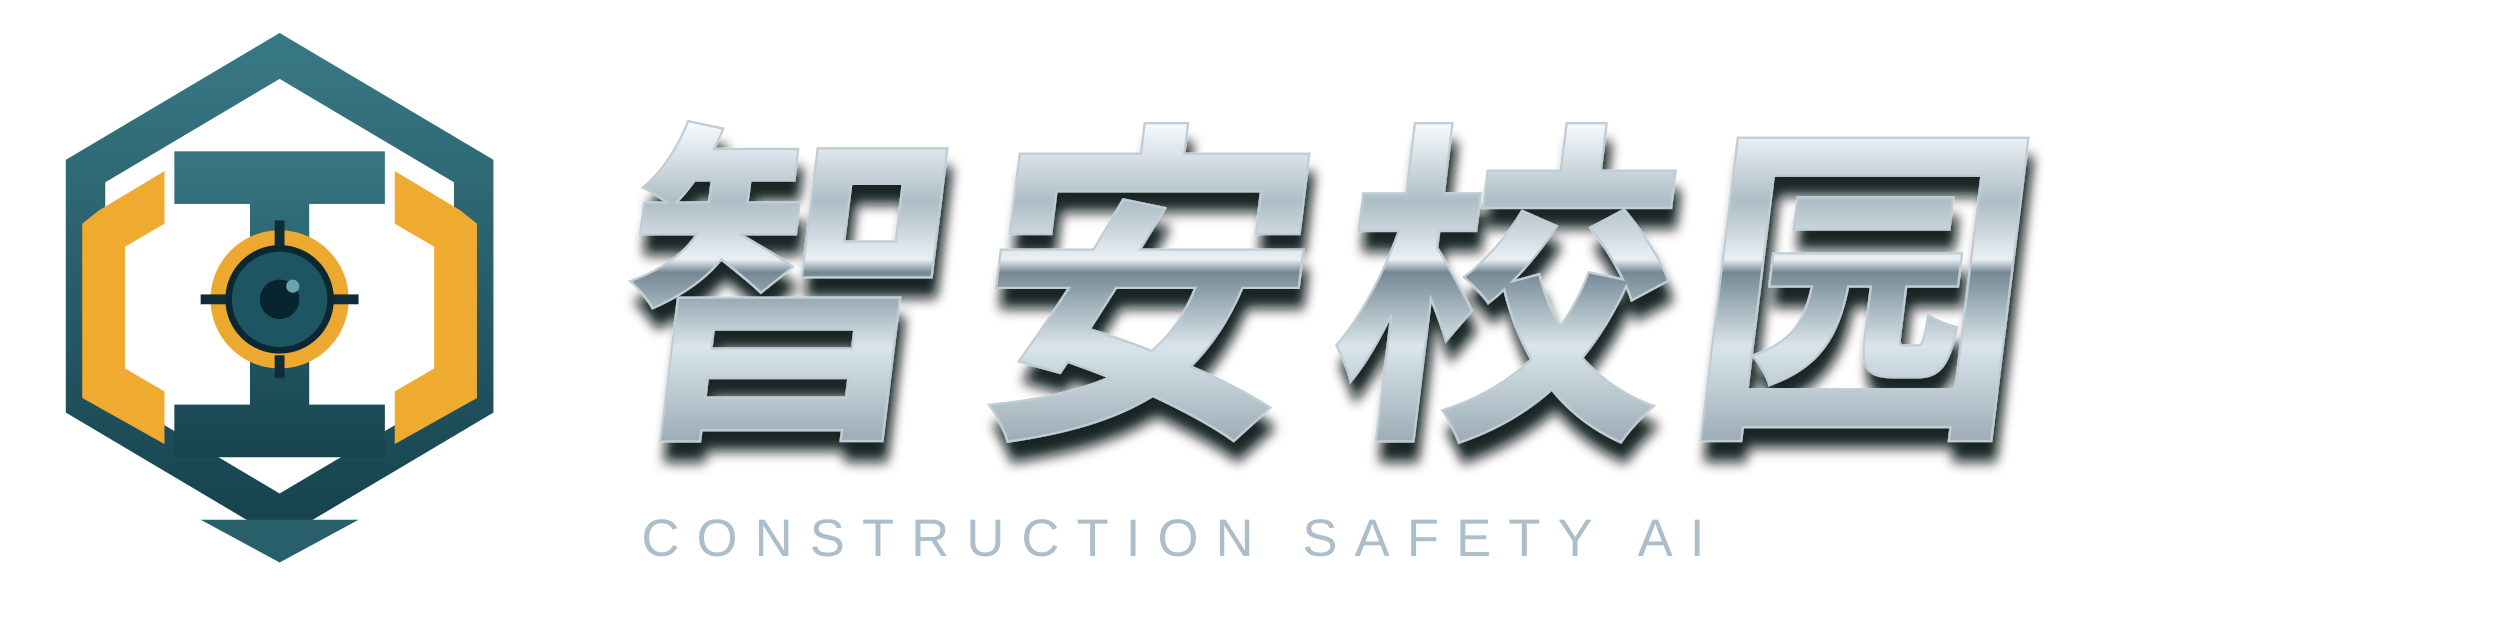
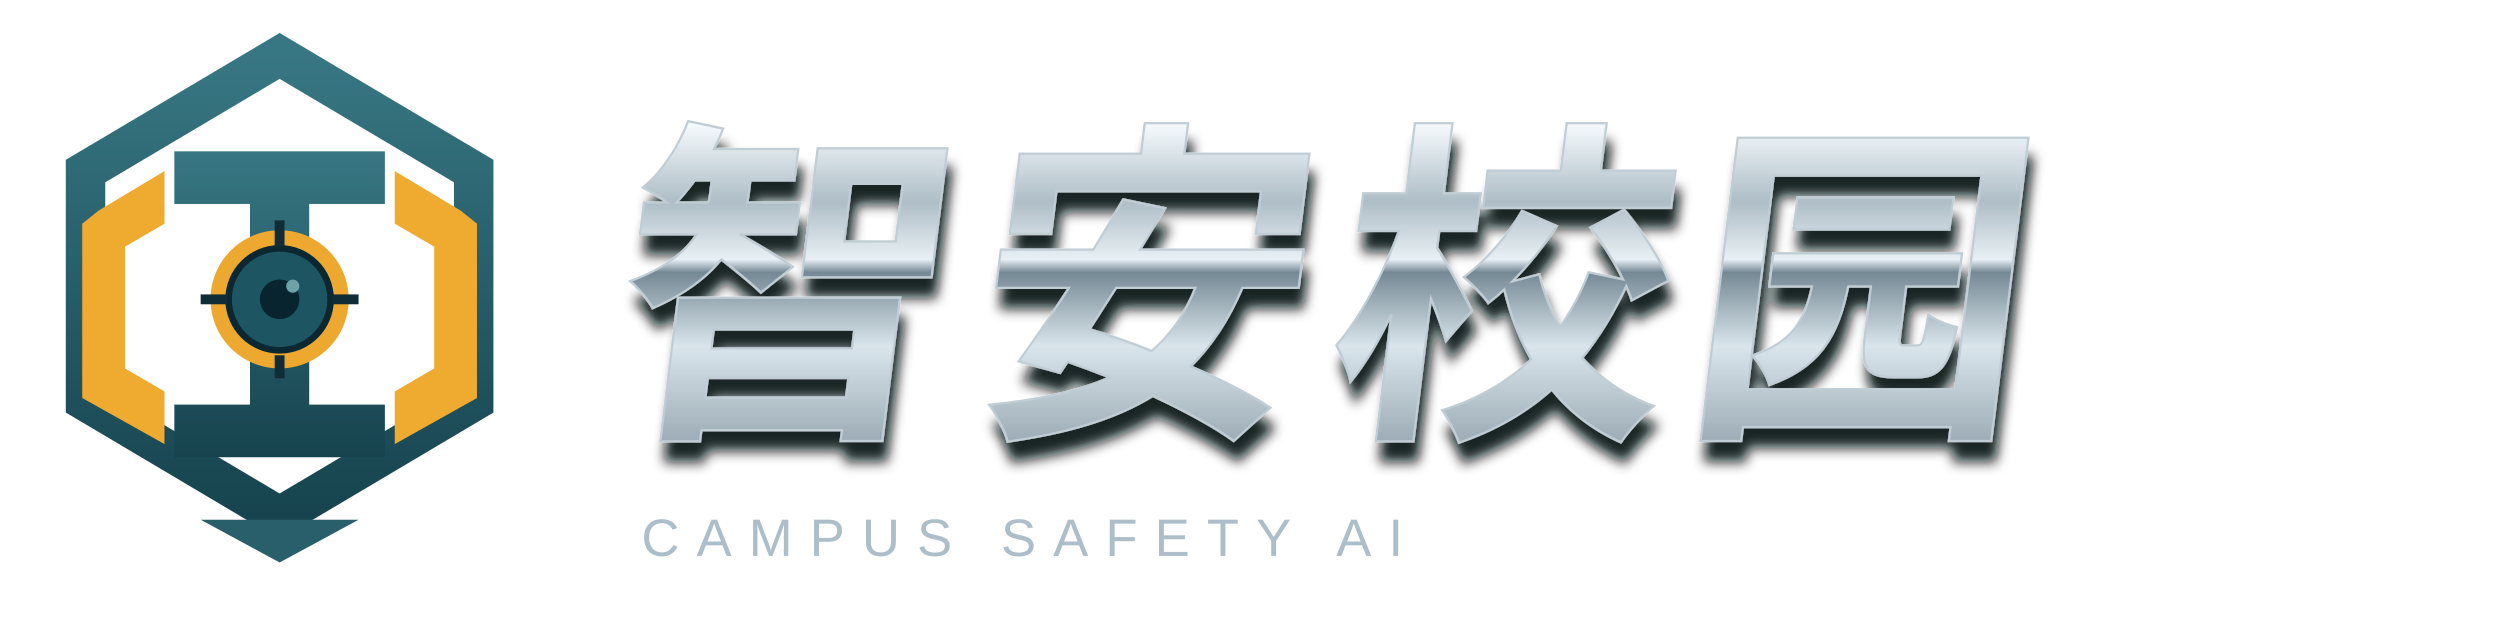
<svg xmlns="http://www.w3.org/2000/svg" viewBox="0 0 760 190" role="img" aria-label="智安校园，校园安全智能体标识">
  <defs>
    <linearGradient id="silver" x2="0" y2="1">
      <stop stop-color="#f8fcff" />
      <stop offset=".25" stop-color="#aebdc6" />
      <stop offset=".43" stop-color="#e8f0f4" />
      <stop offset=".47" stop-color="#758995" />
      <stop offset=".7" stop-color="#d9e5eb" />
      <stop offset="1" stop-color="#9cabb5" />
    </linearGradient>
    <linearGradient id="teal" x2="0" y2="1">
      <stop stop-color="#377783" />
      <stop offset="1" stop-color="#16434e" />
    </linearGradient>
    <filter id="raised" x="-.1" y="-.15" width="1.3" height="1.4">
      <feDropShadow dx="1" dy="3" stdDeviation="0" flood-color="#70848d" />
      <feDropShadow dx="2" dy="6" stdDeviation="2" flood-color="#030a0e" flood-opacity=".9" />
    </filter>
  </defs>
  <g transform="translate(17 13)">
    <path d="M68 4 127 39v70l-59 35L9 109V39Z" fill="none" stroke="url(#teal)" stroke-width="12" />
    <path d="m13 51 20-12v16l-12 7v37l12 7v16L8 108V55Z M123 51l-20-12v16l12 7v37l-12 7v16l25-14V55Z" fill="#efaa30" />
    <path d="M36 33h64v16H77v61h23v16H36v-16h23V49H36Z" fill="url(#teal)" />
    <circle cx="68" cy="78" r="21" fill="#eda82f" />
    <circle cx="68" cy="78" r="15.5" fill="#1d5662" stroke="#0b2731" stroke-width="2" />
    <path d="M68 54v8M68 95v7M44 78h8M84 78h8" stroke="#102c36" stroke-width="3" />
    <circle cx="68" cy="78" r="6" fill="#08242e" />
    <circle cx="72" cy="74" r="2" fill="#6fa1a9" />
    <path d="m44 145 24 13 24-13Z" fill="#285f6a" />
  </g>
  <g transform="translate(190 0) skewX(-7)">
    <text x="9" y="125" fill="url(#silver)" stroke="#c0cdd4" stroke-width=".7" font-size="103" font-weight="900" font-family="Microsoft YaHei, sans-serif" letter-spacing="6" filter="url(#raised)">智安校园</text>
  </g>
-   <text x="195" y="169" fill="#acbec9" font-size="16" font-family="Arial, sans-serif" letter-spacing="5.2">CONSTRUCTION SAFETY AI</text>
+   <text x="195" y="169" fill="#acbec9" font-size="16" font-family="Arial, sans-serif" letter-spacing="5.2">CAMPUS SAFETY AI</text>
</svg>
